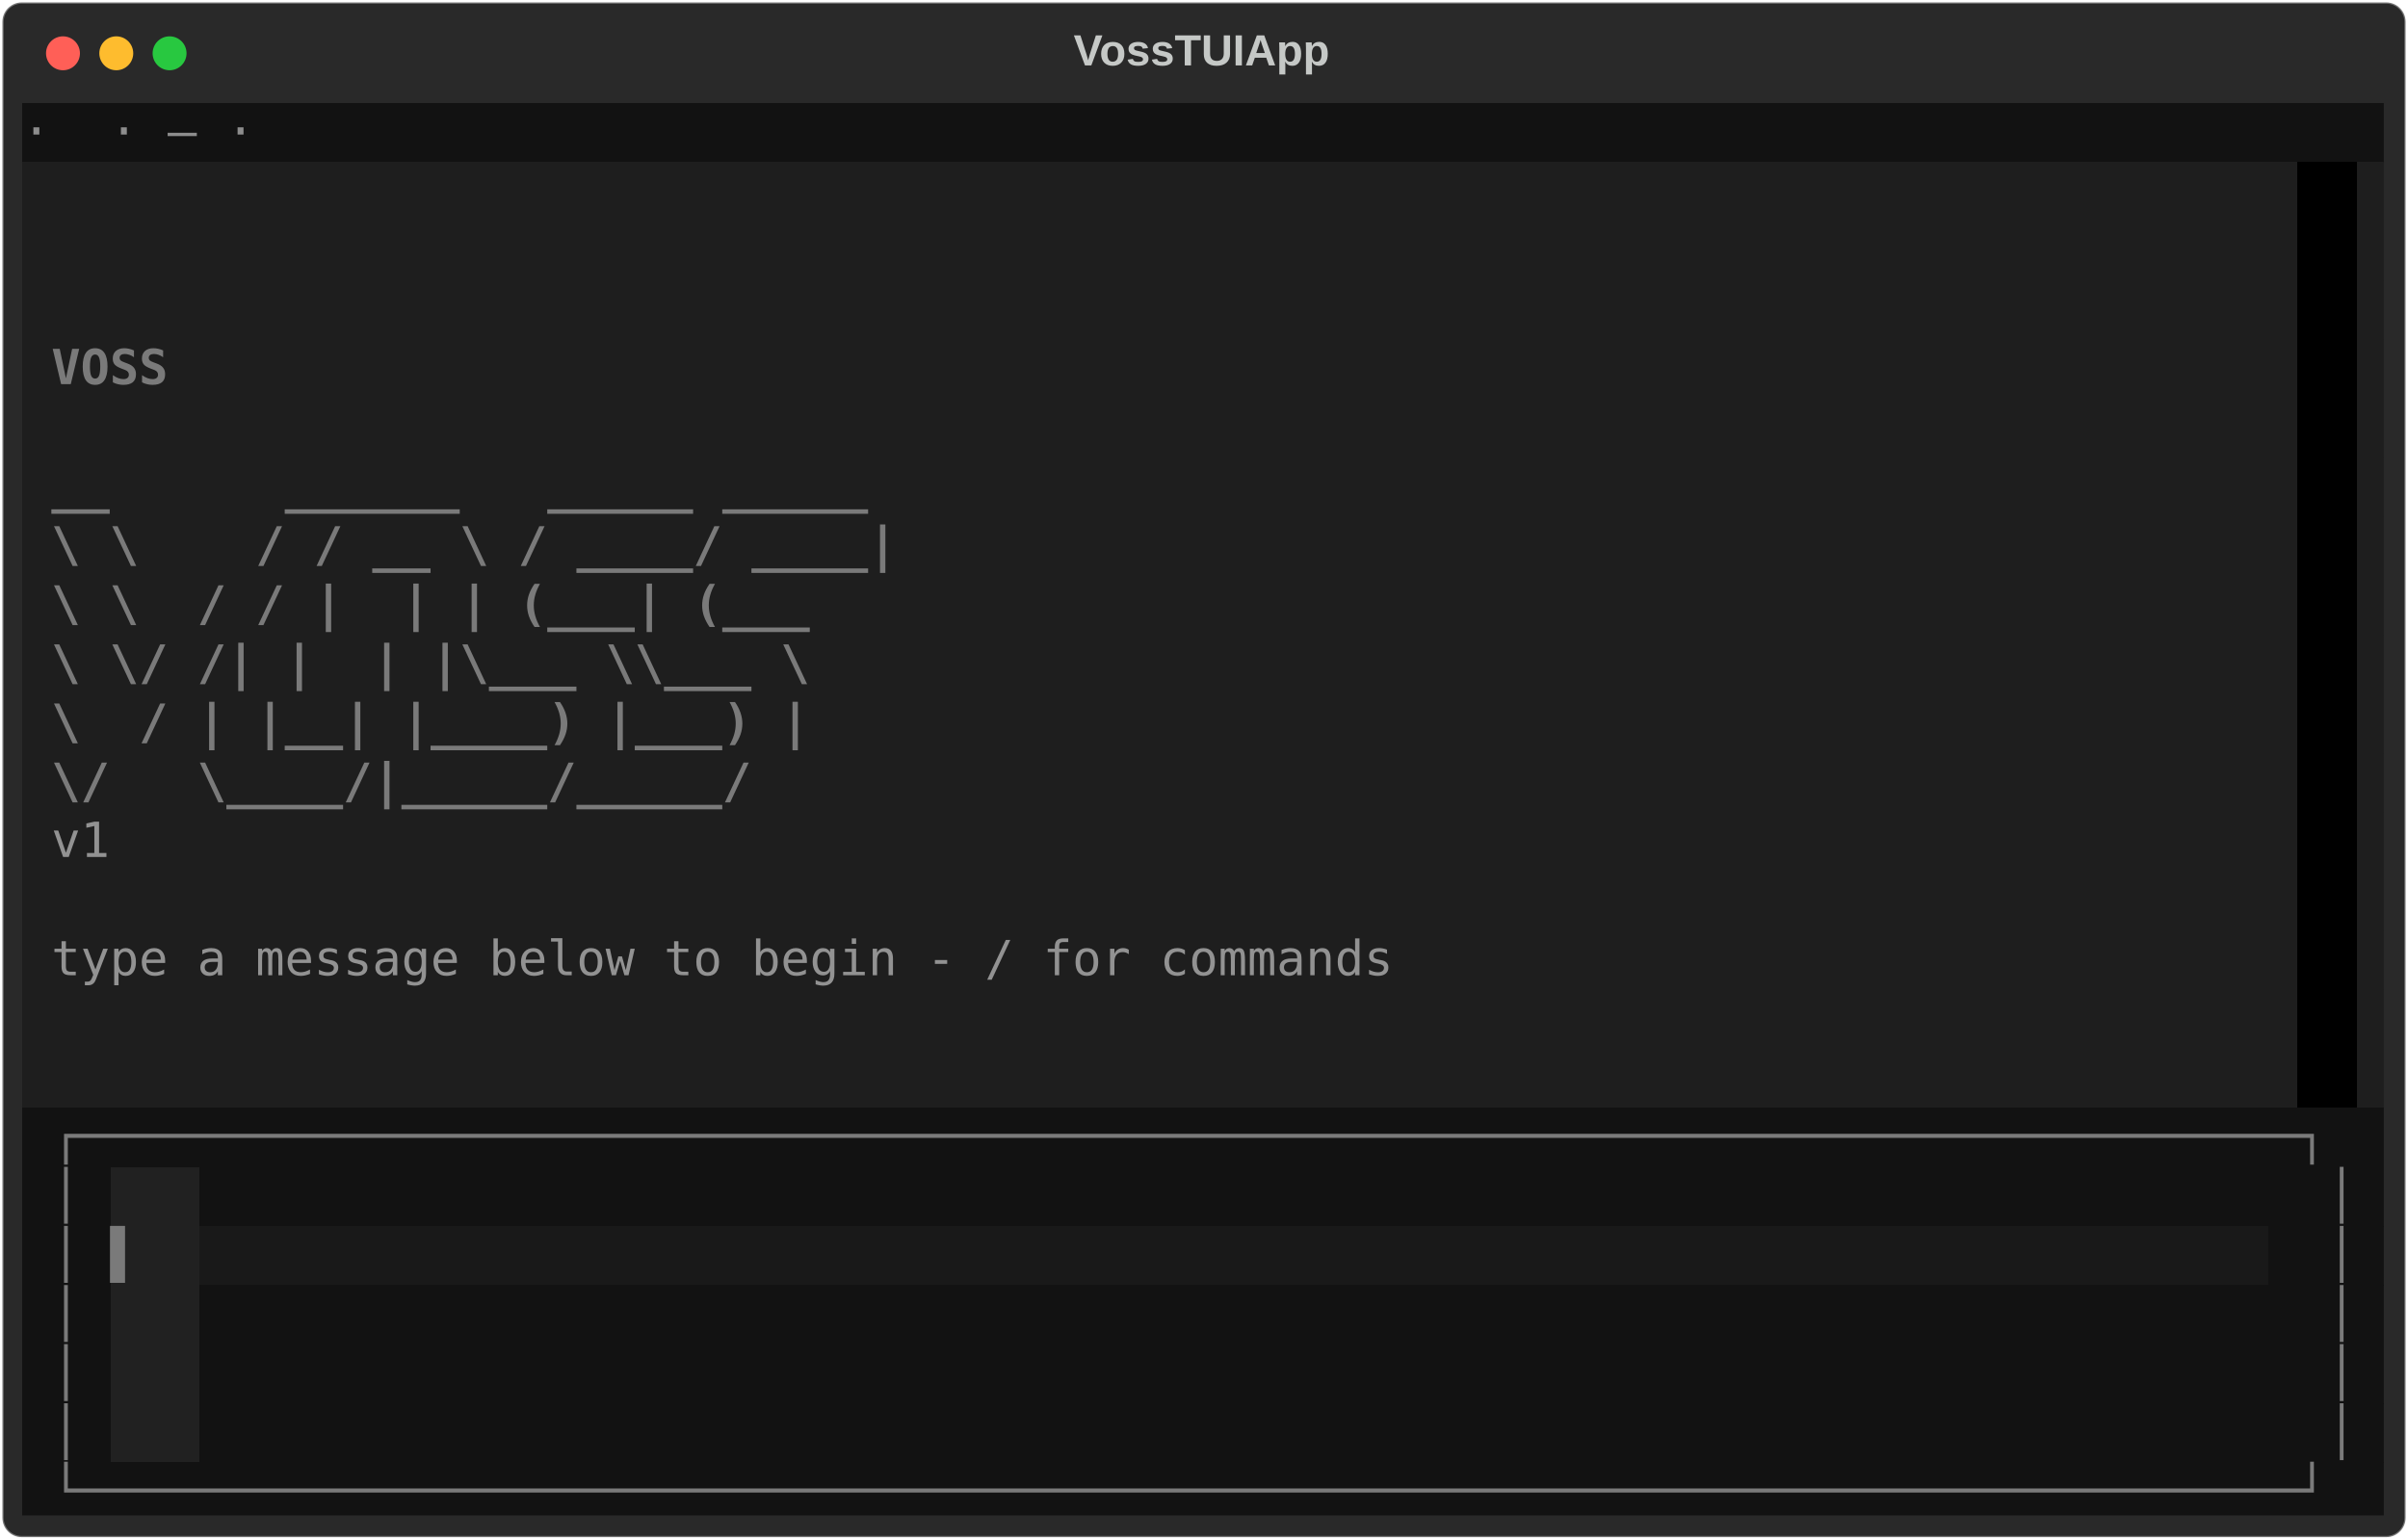
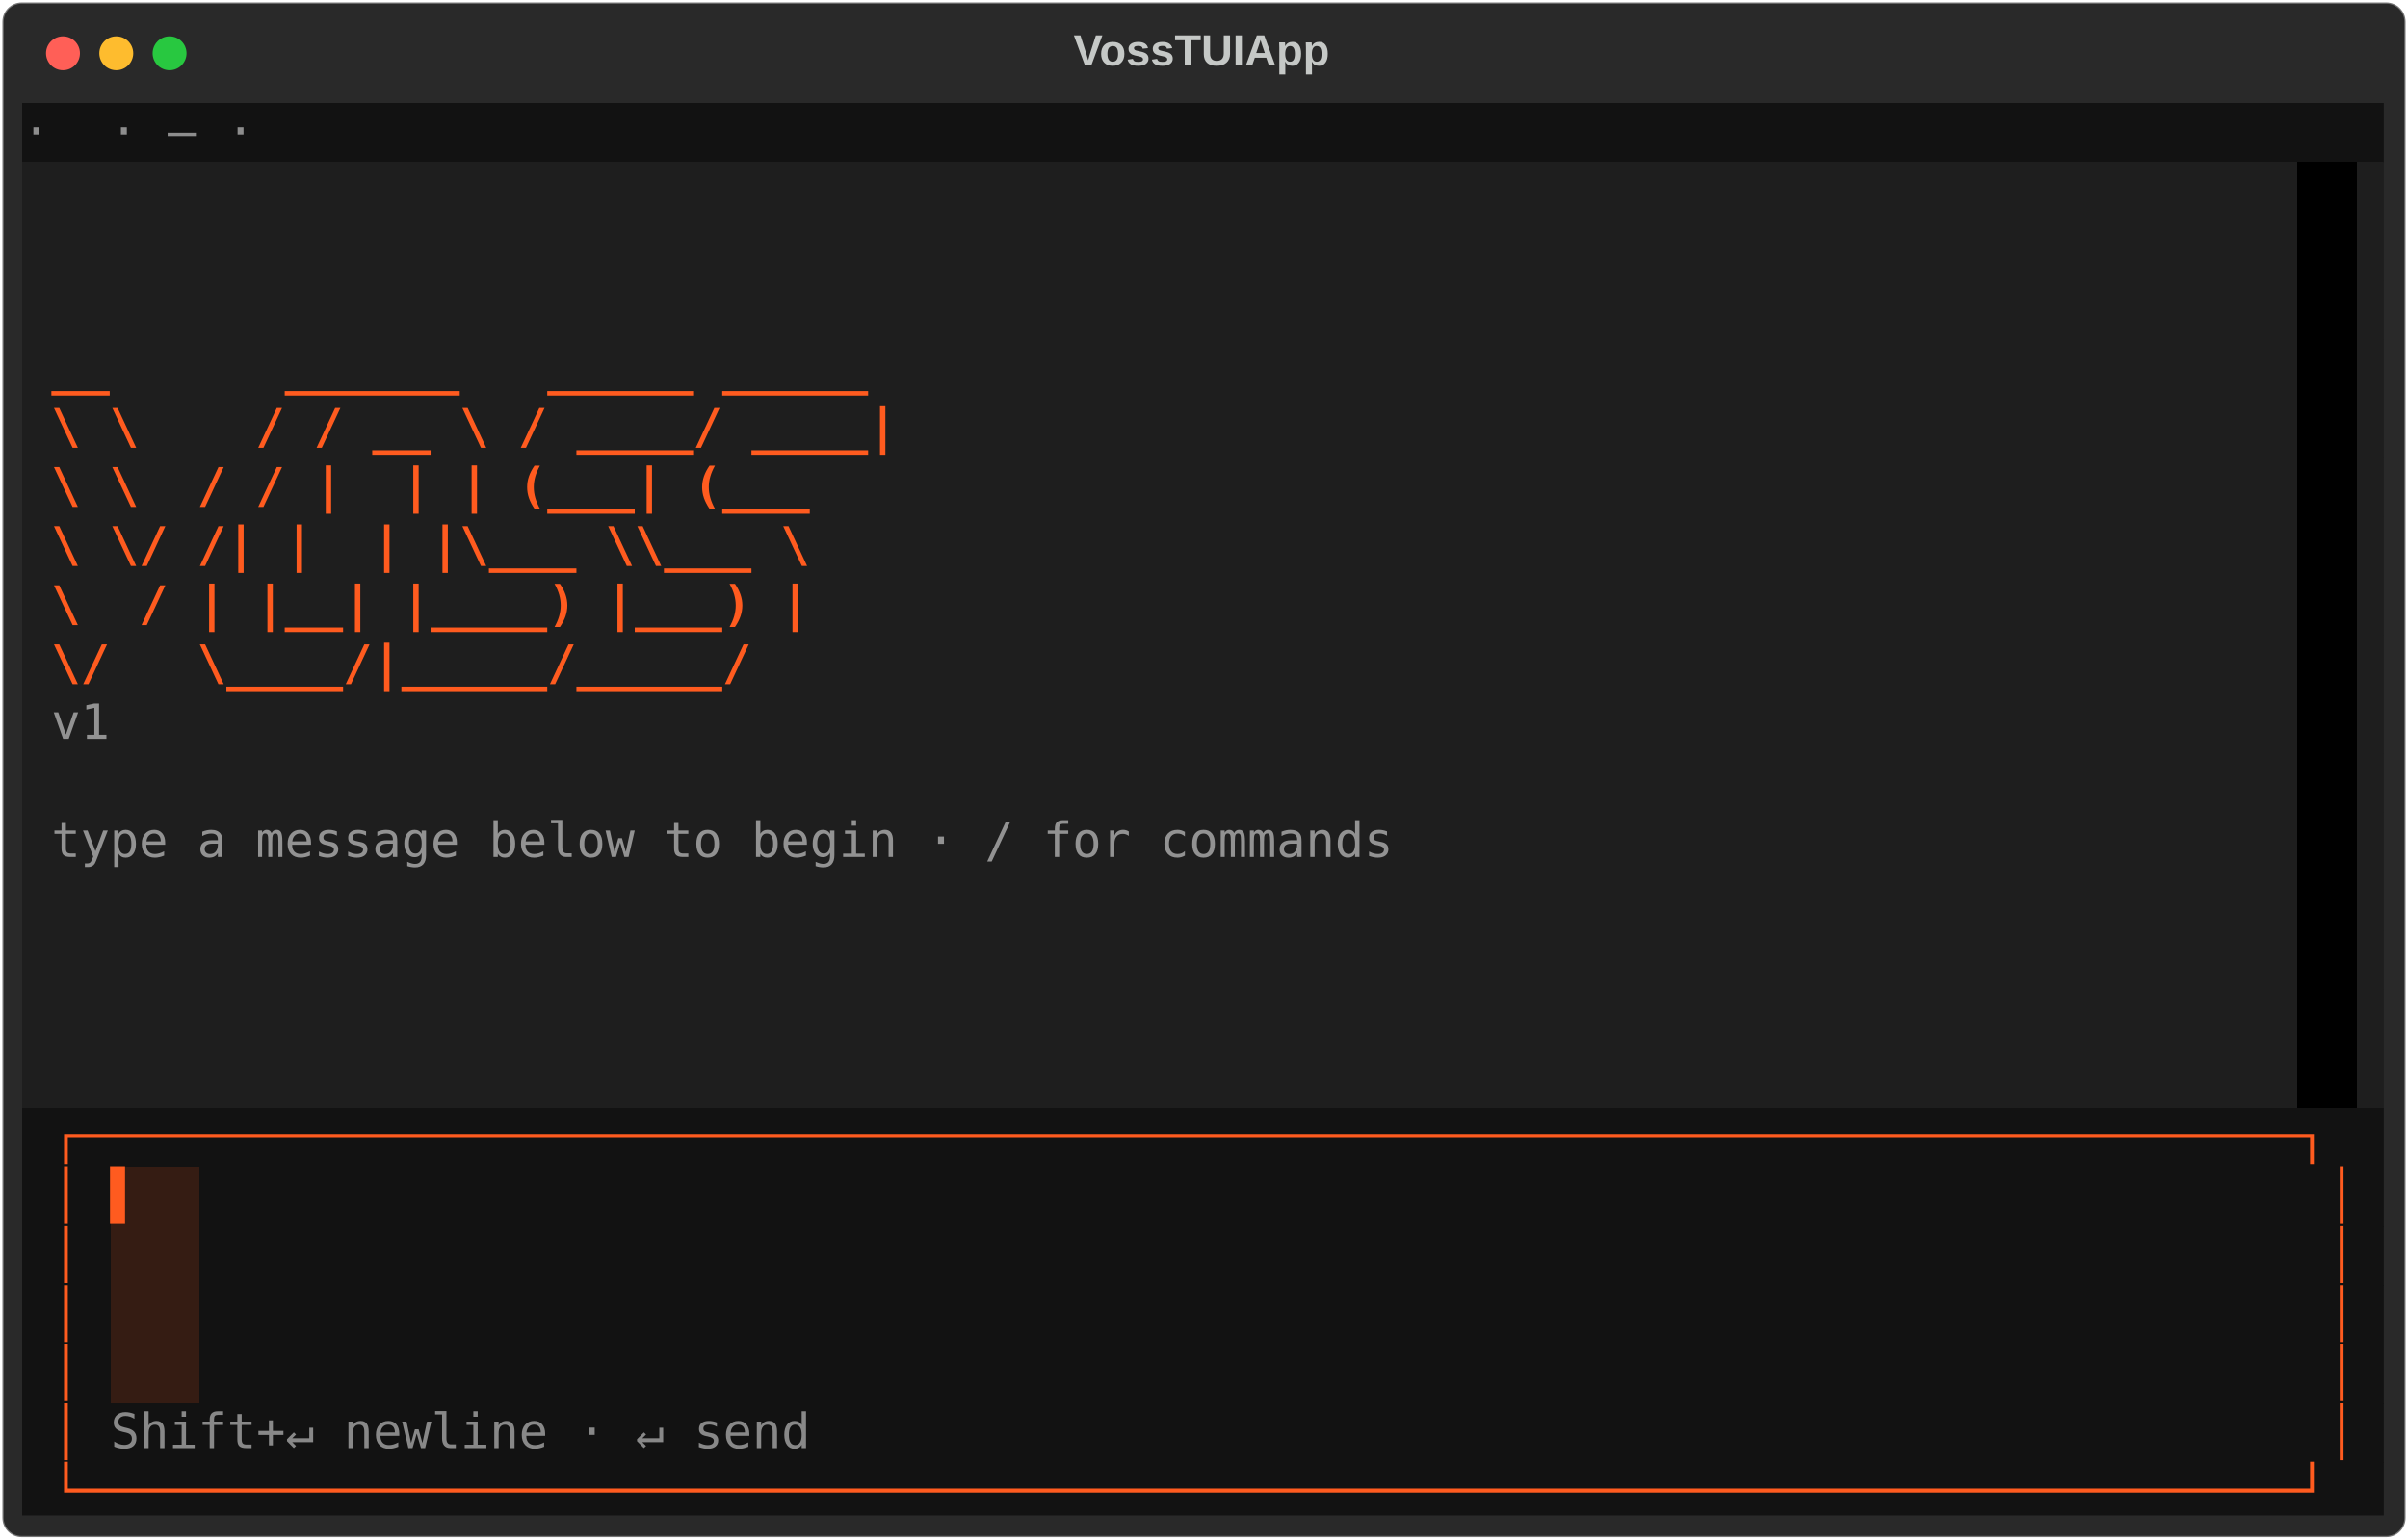
<svg xmlns="http://www.w3.org/2000/svg" class="rich-terminal" viewBox="0 0 994 635.6">
  <style>

    @font-face {
        font-family: "Fira Code";
        src: local("FiraCode-Regular"),
                url("https://cdnjs.cloudflare.com/ajax/libs/firacode/6.2.0/woff2/FiraCode-Regular.woff2") format("woff2"),
                url("https://cdnjs.cloudflare.com/ajax/libs/firacode/6.2.0/woff/FiraCode-Regular.woff") format("woff");
        font-style: normal;
        font-weight: 400;
    }
    @font-face {
        font-family: "Fira Code";
        src: local("FiraCode-Bold"),
                url("https://cdnjs.cloudflare.com/ajax/libs/firacode/6.2.0/woff2/FiraCode-Bold.woff2") format("woff2"),
                url("https://cdnjs.cloudflare.com/ajax/libs/firacode/6.2.0/woff/FiraCode-Bold.woff") format("woff");
        font-style: bold;
        font-weight: 700;
    }

    .terminal-matrix {
        font-family: Fira Code, monospace;
        font-size: 20px;
        line-height: 24.4px;
        font-variant-east-asian: full-width;
    }

    .terminal-title {
        font-size: 18px;
        font-weight: bold;
        font-family: arial;
    }

    .terminal-r1 { fill: #8d8d8d }
.terminal-r2 { fill: #c5c8c6 }
.terminal-r3 { fill: #e0e0e0 }
- .terminal-r4 { fill: #7a7a7a;font-weight: bold }
+ .terminal-r4 { fill: #ff5b1f;font-weight: bold }
.terminal-r5 { fill: #929292 }
- .terminal-r6 { fill: #7a7a7a }
+ .terminal-r6 { fill: #ff5b1f }
+ .terminal-r7 { fill: #888888 }
    </style>
  <defs>
    <clipPath id="terminal-clip-terminal">
      <rect x="0" y="0" width="975.0" height="584.6" />
    </clipPath>
    <clipPath id="terminal-line-0">
      <rect x="0" y="1.5" width="976" height="24.65" />
    </clipPath>
    <clipPath id="terminal-line-1">
      <rect x="0" y="25.9" width="976" height="24.65" />
    </clipPath>
    <clipPath id="terminal-line-2">
      <rect x="0" y="50.3" width="976" height="24.65" />
    </clipPath>
    <clipPath id="terminal-line-3">
      <rect x="0" y="74.7" width="976" height="24.65" />
    </clipPath>
    <clipPath id="terminal-line-4">
      <rect x="0" y="99.1" width="976" height="24.65" />
    </clipPath>
    <clipPath id="terminal-line-5">
      <rect x="0" y="123.5" width="976" height="24.65" />
    </clipPath>
    <clipPath id="terminal-line-6">
      <rect x="0" y="147.9" width="976" height="24.65" />
    </clipPath>
    <clipPath id="terminal-line-7">
      <rect x="0" y="172.3" width="976" height="24.65" />
    </clipPath>
    <clipPath id="terminal-line-8">
      <rect x="0" y="196.7" width="976" height="24.65" />
    </clipPath>
    <clipPath id="terminal-line-9">
      <rect x="0" y="221.1" width="976" height="24.65" />
    </clipPath>
    <clipPath id="terminal-line-10">
      <rect x="0" y="245.5" width="976" height="24.65" />
    </clipPath>
    <clipPath id="terminal-line-11">
      <rect x="0" y="269.9" width="976" height="24.65" />
    </clipPath>
    <clipPath id="terminal-line-12">
      <rect x="0" y="294.3" width="976" height="24.65" />
    </clipPath>
    <clipPath id="terminal-line-13">
      <rect x="0" y="318.7" width="976" height="24.65" />
    </clipPath>
    <clipPath id="terminal-line-14">
      <rect x="0" y="343.1" width="976" height="24.65" />
    </clipPath>
    <clipPath id="terminal-line-15">
      <rect x="0" y="367.5" width="976" height="24.65" />
    </clipPath>
    <clipPath id="terminal-line-16">
      <rect x="0" y="391.9" width="976" height="24.65" />
    </clipPath>
    <clipPath id="terminal-line-17">
      <rect x="0" y="416.3" width="976" height="24.65" />
    </clipPath>
    <clipPath id="terminal-line-18">
      <rect x="0" y="440.7" width="976" height="24.65" />
    </clipPath>
    <clipPath id="terminal-line-19">
      <rect x="0" y="465.1" width="976" height="24.65" />
    </clipPath>
    <clipPath id="terminal-line-20">
      <rect x="0" y="489.5" width="976" height="24.65" />
    </clipPath>
    <clipPath id="terminal-line-21">
      <rect x="0" y="513.9" width="976" height="24.65" />
    </clipPath>
    <clipPath id="terminal-line-22">
      <rect x="0" y="538.3" width="976" height="24.65" />
    </clipPath>
  </defs>
  <rect fill="#292929" stroke="rgba(255,255,255,0.35)" stroke-width="1" x="1" y="1" width="992" height="633.6" rx="8" />
  <text class="terminal-title" fill="#c5c8c6" text-anchor="middle" x="496" y="27">VossTUIApp</text>
  <g transform="translate(26,22)">
    <circle cx="0" cy="0" r="7" fill="#ff5f57" />
    <circle cx="22" cy="0" r="7" fill="#febc2e" />
    <circle cx="44" cy="0" r="7" fill="#28c840" />
  </g>
  <g transform="translate(9, 41)" clip-path="url(#terminal-clip-terminal)">
    <rect fill="#121212" x="0" y="1.5" width="122" height="24.65" shape-rendering="crispEdges" />
    <rect fill="#121212" x="122" y="1.5" width="854" height="24.65" shape-rendering="crispEdges" />
    <rect fill="#1e1e1e" x="0" y="25.9" width="12.2" height="24.65" shape-rendering="crispEdges" />
    <rect fill="#1e1e1e" x="12.2" y="25.9" width="927.2" height="24.65" shape-rendering="crispEdges" />
    <rect fill="#000000" x="939.4" y="25.9" width="24.4" height="24.65" shape-rendering="crispEdges" />
    <rect fill="#1e1e1e" x="963.8" y="25.9" width="12.2" height="24.65" shape-rendering="crispEdges" />
    <rect fill="#1e1e1e" x="0" y="50.3" width="12.2" height="24.65" shape-rendering="crispEdges" />
    <rect fill="#1e1e1e" x="12.2" y="50.3" width="927.2" height="24.65" shape-rendering="crispEdges" />
    <rect fill="#000000" x="939.4" y="50.3" width="24.4" height="24.65" shape-rendering="crispEdges" />
    <rect fill="#1e1e1e" x="963.8" y="50.3" width="12.2" height="24.65" shape-rendering="crispEdges" />
    <rect fill="#1e1e1e" x="0" y="74.7" width="12.2" height="24.65" shape-rendering="crispEdges" />
    <rect fill="#1e1e1e" x="12.2" y="74.7" width="927.2" height="24.65" shape-rendering="crispEdges" />
    <rect fill="#000000" x="939.4" y="74.7" width="24.4" height="24.65" shape-rendering="crispEdges" />
    <rect fill="#1e1e1e" x="963.8" y="74.7" width="12.2" height="24.65" shape-rendering="crispEdges" />
    <rect fill="#1e1e1e" x="0" y="99.1" width="12.2" height="24.65" shape-rendering="crispEdges" />
-     <rect fill="#1e1e1e" x="12.2" y="99.1" width="512.4" height="24.65" shape-rendering="crispEdges" />
-     <rect fill="#1e1e1e" x="524.6" y="99.1" width="414.8" height="24.65" shape-rendering="crispEdges" />
+     <rect fill="#1e1e1e" x="12.2" y="99.1" width="658.8" height="24.65" shape-rendering="crispEdges" />
+     <rect fill="#1e1e1e" x="671" y="99.1" width="268.4" height="24.65" shape-rendering="crispEdges" />
    <rect fill="#000000" x="939.4" y="99.1" width="24.4" height="24.65" shape-rendering="crispEdges" />
    <rect fill="#1e1e1e" x="963.8" y="99.1" width="12.2" height="24.65" shape-rendering="crispEdges" />
    <rect fill="#1e1e1e" x="0" y="123.5" width="12.2" height="24.65" shape-rendering="crispEdges" />
-     <rect fill="#1e1e1e" x="12.2" y="123.5" width="927.2" height="24.65" shape-rendering="crispEdges" />
+     <rect fill="#1e1e1e" x="12.2" y="123.5" width="658.8" height="24.65" shape-rendering="crispEdges" />
+     <rect fill="#1e1e1e" x="671" y="123.5" width="268.4" height="24.65" shape-rendering="crispEdges" />
    <rect fill="#000000" x="939.4" y="123.5" width="24.4" height="24.65" shape-rendering="crispEdges" />
    <rect fill="#1e1e1e" x="963.8" y="123.5" width="12.2" height="24.65" shape-rendering="crispEdges" />
    <rect fill="#1e1e1e" x="0" y="147.9" width="12.2" height="24.65" shape-rendering="crispEdges" />
-     <rect fill="#1e1e1e" x="12.2" y="147.9" width="658.8" height="24.65" shape-rendering="crispEdges" />
-     <rect fill="#1e1e1e" x="671" y="147.9" width="268.4" height="24.65" shape-rendering="crispEdges" />
+     <rect fill="#1e1e1e" x="12.2" y="147.9" width="646.6" height="24.65" shape-rendering="crispEdges" />
+     <rect fill="#1e1e1e" x="658.8" y="147.9" width="280.6" height="24.65" shape-rendering="crispEdges" />
    <rect fill="#000000" x="939.4" y="147.9" width="24.4" height="24.65" shape-rendering="crispEdges" />
    <rect fill="#1e1e1e" x="963.8" y="147.9" width="12.2" height="24.65" shape-rendering="crispEdges" />
    <rect fill="#1e1e1e" x="0" y="172.3" width="12.2" height="24.65" shape-rendering="crispEdges" />
    <rect fill="#1e1e1e" x="12.2" y="172.3" width="658.8" height="24.65" shape-rendering="crispEdges" />
    <rect fill="#1e1e1e" x="671" y="172.3" width="268.4" height="24.65" shape-rendering="crispEdges" />
    <rect fill="#000000" x="939.4" y="172.3" width="24.4" height="24.65" shape-rendering="crispEdges" />
    <rect fill="#1e1e1e" x="963.8" y="172.3" width="12.2" height="24.65" shape-rendering="crispEdges" />
    <rect fill="#1e1e1e" x="0" y="196.7" width="12.2" height="24.65" shape-rendering="crispEdges" />
-     <rect fill="#1e1e1e" x="12.2" y="196.7" width="646.6" height="24.65" shape-rendering="crispEdges" />
-     <rect fill="#1e1e1e" x="658.8" y="196.7" width="280.6" height="24.65" shape-rendering="crispEdges" />
+     <rect fill="#1e1e1e" x="12.2" y="196.7" width="658.8" height="24.65" shape-rendering="crispEdges" />
+     <rect fill="#1e1e1e" x="671" y="196.7" width="268.4" height="24.65" shape-rendering="crispEdges" />
    <rect fill="#000000" x="939.4" y="196.7" width="24.4" height="24.65" shape-rendering="crispEdges" />
    <rect fill="#1e1e1e" x="963.8" y="196.7" width="12.2" height="24.65" shape-rendering="crispEdges" />
    <rect fill="#1e1e1e" x="0" y="221.1" width="12.2" height="24.65" shape-rendering="crispEdges" />
    <rect fill="#1e1e1e" x="12.2" y="221.1" width="658.8" height="24.65" shape-rendering="crispEdges" />
    <rect fill="#1e1e1e" x="671" y="221.1" width="268.4" height="24.65" shape-rendering="crispEdges" />
    <rect fill="#000000" x="939.4" y="221.1" width="24.4" height="24.65" shape-rendering="crispEdges" />
    <rect fill="#1e1e1e" x="963.8" y="221.1" width="12.2" height="24.65" shape-rendering="crispEdges" />
    <rect fill="#1e1e1e" x="0" y="245.5" width="12.2" height="24.65" shape-rendering="crispEdges" />
-     <rect fill="#1e1e1e" x="12.2" y="245.5" width="658.8" height="24.65" shape-rendering="crispEdges" />
-     <rect fill="#1e1e1e" x="671" y="245.5" width="268.4" height="24.65" shape-rendering="crispEdges" />
+     <rect fill="#1e1e1e" x="12.2" y="245.5" width="500.2" height="24.65" shape-rendering="crispEdges" />
+     <rect fill="#1e1e1e" x="512.4" y="245.5" width="427" height="24.65" shape-rendering="crispEdges" />
    <rect fill="#000000" x="939.4" y="245.5" width="24.4" height="24.65" shape-rendering="crispEdges" />
    <rect fill="#1e1e1e" x="963.8" y="245.5" width="12.2" height="24.65" shape-rendering="crispEdges" />
    <rect fill="#1e1e1e" x="0" y="269.9" width="12.2" height="24.65" shape-rendering="crispEdges" />
-     <rect fill="#1e1e1e" x="12.2" y="269.9" width="658.8" height="24.65" shape-rendering="crispEdges" />
-     <rect fill="#1e1e1e" x="671" y="269.9" width="268.4" height="24.65" shape-rendering="crispEdges" />
+     <rect fill="#1e1e1e" x="12.2" y="269.9" width="927.2" height="24.65" shape-rendering="crispEdges" />
    <rect fill="#000000" x="939.4" y="269.9" width="24.4" height="24.65" shape-rendering="crispEdges" />
    <rect fill="#1e1e1e" x="963.8" y="269.9" width="12.2" height="24.65" shape-rendering="crispEdges" />
    <rect fill="#1e1e1e" x="0" y="294.3" width="12.2" height="24.65" shape-rendering="crispEdges" />
-     <rect fill="#1e1e1e" x="12.2" y="294.3" width="500.2" height="24.65" shape-rendering="crispEdges" />
-     <rect fill="#1e1e1e" x="512.4" y="294.3" width="427" height="24.65" shape-rendering="crispEdges" />
+     <rect fill="#1e1e1e" x="12.2" y="294.3" width="768.6" height="24.65" shape-rendering="crispEdges" />
+     <rect fill="#1e1e1e" x="780.8" y="294.3" width="158.6" height="24.65" shape-rendering="crispEdges" />
    <rect fill="#000000" x="939.4" y="294.3" width="24.4" height="24.65" shape-rendering="crispEdges" />
    <rect fill="#1e1e1e" x="963.8" y="294.3" width="12.2" height="24.65" shape-rendering="crispEdges" />
    <rect fill="#1e1e1e" x="0" y="318.7" width="12.2" height="24.65" shape-rendering="crispEdges" />
    <rect fill="#1e1e1e" x="12.2" y="318.7" width="927.2" height="24.65" shape-rendering="crispEdges" />
    <rect fill="#000000" x="939.4" y="318.7" width="24.4" height="24.65" shape-rendering="crispEdges" />
    <rect fill="#1e1e1e" x="963.8" y="318.7" width="12.2" height="24.65" shape-rendering="crispEdges" />
    <rect fill="#1e1e1e" x="0" y="343.1" width="12.2" height="24.65" shape-rendering="crispEdges" />
-     <rect fill="#1e1e1e" x="12.2" y="343.1" width="768.6" height="24.65" shape-rendering="crispEdges" />
-     <rect fill="#1e1e1e" x="780.8" y="343.1" width="158.6" height="24.65" shape-rendering="crispEdges" />
+     <rect fill="#1e1e1e" x="12.2" y="343.1" width="927.2" height="24.65" shape-rendering="crispEdges" />
    <rect fill="#000000" x="939.4" y="343.1" width="24.4" height="24.65" shape-rendering="crispEdges" />
    <rect fill="#1e1e1e" x="963.8" y="343.1" width="12.2" height="24.65" shape-rendering="crispEdges" />
    <rect fill="#1e1e1e" x="0" y="367.5" width="12.2" height="24.65" shape-rendering="crispEdges" />
    <rect fill="#1e1e1e" x="12.2" y="367.5" width="927.2" height="24.65" shape-rendering="crispEdges" />
    <rect fill="#000000" x="939.4" y="367.5" width="24.4" height="24.65" shape-rendering="crispEdges" />
    <rect fill="#1e1e1e" x="963.8" y="367.5" width="12.2" height="24.65" shape-rendering="crispEdges" />
    <rect fill="#1e1e1e" x="0" y="391.9" width="12.2" height="24.65" shape-rendering="crispEdges" />
    <rect fill="#1e1e1e" x="12.2" y="391.9" width="927.2" height="24.65" shape-rendering="crispEdges" />
    <rect fill="#000000" x="939.4" y="391.9" width="24.4" height="24.65" shape-rendering="crispEdges" />
    <rect fill="#1e1e1e" x="963.8" y="391.9" width="12.2" height="24.65" shape-rendering="crispEdges" />
    <rect fill="#121212" x="0" y="416.3" width="12.2" height="24.65" shape-rendering="crispEdges" />
    <rect fill="#121212" x="12.2" y="416.3" width="951.6" height="24.65" shape-rendering="crispEdges" />
    <rect fill="#121212" x="963.8" y="416.3" width="12.2" height="24.65" shape-rendering="crispEdges" />
    <rect fill="#121212" x="0" y="440.7" width="12.2" height="24.65" shape-rendering="crispEdges" />
    <rect fill="#121212" x="12.2" y="440.7" width="12.2" height="24.65" shape-rendering="crispEdges" />
    <rect fill="#121212" x="24.4" y="440.7" width="12.2" height="24.65" shape-rendering="crispEdges" />
-     <rect fill="#212121" x="36.6" y="440.7" width="36.6" height="24.65" shape-rendering="crispEdges" />
-     <rect fill="#121212" x="73.2" y="440.7" width="878.4" height="24.65" shape-rendering="crispEdges" />
+     <rect fill="#351c13" x="36.6" y="440.7" width="36.6" height="24.65" shape-rendering="crispEdges" />
+     <rect fill="#121212" x="73.2" y="440.7" width="854" height="24.65" shape-rendering="crispEdges" />
+     <rect fill="#121212" x="927.2" y="440.7" width="24.4" height="24.65" shape-rendering="crispEdges" />
    <rect fill="#121212" x="951.6" y="440.7" width="12.2" height="24.65" shape-rendering="crispEdges" />
    <rect fill="#121212" x="963.8" y="440.7" width="12.2" height="24.65" shape-rendering="crispEdges" />
    <rect fill="#121212" x="0" y="465.1" width="12.2" height="24.65" shape-rendering="crispEdges" />
    <rect fill="#121212" x="12.2" y="465.1" width="12.2" height="24.65" shape-rendering="crispEdges" />
    <rect fill="#121212" x="24.4" y="465.1" width="12.2" height="24.65" shape-rendering="crispEdges" />
-     <rect fill="#212121" x="36.6" y="465.1" width="36.6" height="24.65" shape-rendering="crispEdges" />
-     <rect fill="#121212" x="73.2" y="465.1" width="0" height="24.65" shape-rendering="crispEdges" />
-     <rect fill="#191919" x="73.2" y="465.1" width="854" height="24.65" shape-rendering="crispEdges" />
-     <rect fill="#121212" x="927.2" y="465.1" width="24.4" height="24.65" shape-rendering="crispEdges" />
+     <rect fill="#351c13" x="36.6" y="465.1" width="36.6" height="24.65" shape-rendering="crispEdges" />
+     <rect fill="#121212" x="73.2" y="465.1" width="878.4" height="24.65" shape-rendering="crispEdges" />
    <rect fill="#121212" x="951.6" y="465.1" width="12.2" height="24.65" shape-rendering="crispEdges" />
    <rect fill="#121212" x="963.8" y="465.1" width="12.2" height="24.65" shape-rendering="crispEdges" />
    <rect fill="#121212" x="0" y="489.5" width="12.2" height="24.65" shape-rendering="crispEdges" />
    <rect fill="#121212" x="12.2" y="489.5" width="12.2" height="24.65" shape-rendering="crispEdges" />
    <rect fill="#121212" x="24.4" y="489.5" width="12.2" height="24.65" shape-rendering="crispEdges" />
-     <rect fill="#212121" x="36.6" y="489.5" width="36.6" height="24.65" shape-rendering="crispEdges" />
+     <rect fill="#351c13" x="36.6" y="489.5" width="36.6" height="24.65" shape-rendering="crispEdges" />
    <rect fill="#121212" x="73.2" y="489.5" width="878.4" height="24.65" shape-rendering="crispEdges" />
    <rect fill="#121212" x="951.6" y="489.5" width="12.2" height="24.65" shape-rendering="crispEdges" />
    <rect fill="#121212" x="963.8" y="489.5" width="12.2" height="24.65" shape-rendering="crispEdges" />
    <rect fill="#121212" x="0" y="513.9" width="12.2" height="24.65" shape-rendering="crispEdges" />
    <rect fill="#121212" x="12.2" y="513.9" width="12.2" height="24.65" shape-rendering="crispEdges" />
    <rect fill="#121212" x="24.4" y="513.9" width="12.2" height="24.65" shape-rendering="crispEdges" />
-     <rect fill="#212121" x="36.6" y="513.9" width="36.6" height="24.65" shape-rendering="crispEdges" />
+     <rect fill="#351c13" x="36.6" y="513.9" width="36.6" height="24.65" shape-rendering="crispEdges" />
    <rect fill="#121212" x="73.2" y="513.9" width="878.4" height="24.65" shape-rendering="crispEdges" />
    <rect fill="#121212" x="951.6" y="513.9" width="12.2" height="24.65" shape-rendering="crispEdges" />
    <rect fill="#121212" x="963.8" y="513.9" width="12.2" height="24.65" shape-rendering="crispEdges" />
    <rect fill="#121212" x="0" y="538.3" width="12.2" height="24.65" shape-rendering="crispEdges" />
    <rect fill="#121212" x="12.2" y="538.3" width="12.2" height="24.65" shape-rendering="crispEdges" />
    <rect fill="#121212" x="24.4" y="538.3" width="12.2" height="24.65" shape-rendering="crispEdges" />
-     <rect fill="#212121" x="36.6" y="538.3" width="36.6" height="24.65" shape-rendering="crispEdges" />
-     <rect fill="#121212" x="73.2" y="538.3" width="878.4" height="24.65" shape-rendering="crispEdges" />
+     <rect fill="#121212" x="36.6" y="538.3" width="902.8" height="24.65" shape-rendering="crispEdges" />
+     <rect fill="#121212" x="939.4" y="538.3" width="12.2" height="24.65" shape-rendering="crispEdges" />
    <rect fill="#121212" x="951.6" y="538.3" width="12.2" height="24.65" shape-rendering="crispEdges" />
    <rect fill="#121212" x="963.8" y="538.3" width="12.2" height="24.65" shape-rendering="crispEdges" />
    <rect fill="#121212" x="0" y="562.7" width="12.2" height="24.65" shape-rendering="crispEdges" />
    <rect fill="#121212" x="12.2" y="562.7" width="951.6" height="24.65" shape-rendering="crispEdges" />
    <rect fill="#121212" x="963.8" y="562.7" width="12.2" height="24.65" shape-rendering="crispEdges" />
    <g class="terminal-matrix">
      <text class="terminal-r1" x="0" y="20" textLength="122" clip-path="url(#terminal-line-0)"> ·  · — · </text>
      <text class="terminal-r2" x="976" y="20" textLength="12.2" clip-path="url(#terminal-line-0)">
</text>
      <text class="terminal-r2" x="976" y="44.4" textLength="12.2" clip-path="url(#terminal-line-1)">
</text>
      <text class="terminal-r2" x="976" y="68.8" textLength="12.2" clip-path="url(#terminal-line-2)">
</text>
      <text class="terminal-r2" x="976" y="93.2" textLength="12.2" clip-path="url(#terminal-line-3)">
</text>
-       <text class="terminal-r4" x="12.2" y="117.6" textLength="512.4" clip-path="url(#terminal-line-4)">                                      VOSS</text>
+       <text class="terminal-r4" x="12.2" y="117.6" textLength="658.8" clip-path="url(#terminal-line-4)">                          __      ______   _____ _____</text>
      <text class="terminal-r2" x="976" y="117.6" textLength="12.2" clip-path="url(#terminal-line-4)">
</text>
+       <text class="terminal-r4" x="12.2" y="142" textLength="658.8" clip-path="url(#terminal-line-5)">                         \ \    / / __ \ / ____/ ____|</text>
      <text class="terminal-r2" x="976" y="142" textLength="12.2" clip-path="url(#terminal-line-5)">
</text>
-       <text class="terminal-r4" x="12.2" y="166.4" textLength="658.8" clip-path="url(#terminal-line-6)">                          __      ______   _____ _____</text>
+       <text class="terminal-r4" x="12.2" y="166.4" textLength="646.6" clip-path="url(#terminal-line-6)">                           \ \  / / |  | | (___| (___</text>
      <text class="terminal-r2" x="976" y="166.4" textLength="12.2" clip-path="url(#terminal-line-6)">
</text>
-       <text class="terminal-r4" x="12.2" y="190.8" textLength="658.8" clip-path="url(#terminal-line-7)">                         \ \    / / __ \ / ____/ ____|</text>
+       <text class="terminal-r4" x="12.2" y="190.8" textLength="658.8" clip-path="url(#terminal-line-7)">                            \ \/ /| |  | |\___ \\___ \</text>
      <text class="terminal-r2" x="976" y="190.8" textLength="12.2" clip-path="url(#terminal-line-7)">
</text>
-       <text class="terminal-r4" x="12.2" y="215.2" textLength="646.6" clip-path="url(#terminal-line-8)">                           \ \  / / |  | | (___| (___</text>
+       <text class="terminal-r4" x="12.2" y="215.2" textLength="658.8" clip-path="url(#terminal-line-8)">                            \  / | |__| |____) |___) |</text>
      <text class="terminal-r2" x="976" y="215.2" textLength="12.2" clip-path="url(#terminal-line-8)">
</text>
-       <text class="terminal-r4" x="12.2" y="239.6" textLength="658.8" clip-path="url(#terminal-line-9)">                            \ \/ /| |  | |\___ \\___ \</text>
+       <text class="terminal-r4" x="12.2" y="239.6" textLength="658.8" clip-path="url(#terminal-line-9)">                              \/   \____/|_____/_____/</text>
      <text class="terminal-r2" x="976" y="239.6" textLength="12.2" clip-path="url(#terminal-line-9)">
</text>
-       <text class="terminal-r4" x="12.2" y="264" textLength="658.8" clip-path="url(#terminal-line-10)">                            \  / | |__| |____) |___) |</text>
+       <text class="terminal-r5" x="12.2" y="264" textLength="500.2" clip-path="url(#terminal-line-10)">                                       v1</text>
      <text class="terminal-r2" x="976" y="264" textLength="12.2" clip-path="url(#terminal-line-10)">
</text>
-       <text class="terminal-r4" x="12.2" y="288.4" textLength="658.8" clip-path="url(#terminal-line-11)">                              \/   \____/|_____/_____/</text>
      <text class="terminal-r2" x="976" y="288.4" textLength="12.2" clip-path="url(#terminal-line-11)">
</text>
-       <text class="terminal-r5" x="12.2" y="312.8" textLength="500.2" clip-path="url(#terminal-line-12)">                                       v1</text>
+       <text class="terminal-r5" x="12.2" y="312.8" textLength="768.6" clip-path="url(#terminal-line-12)">                 type a message below to begin · / for commands</text>
      <text class="terminal-r2" x="976" y="312.8" textLength="12.2" clip-path="url(#terminal-line-12)">
</text>
      <text class="terminal-r2" x="976" y="337.2" textLength="12.2" clip-path="url(#terminal-line-13)">
</text>
-       <text class="terminal-r5" x="12.2" y="361.6" textLength="768.6" clip-path="url(#terminal-line-14)">                 type a message below to begin - / for commands</text>
      <text class="terminal-r2" x="976" y="361.6" textLength="12.2" clip-path="url(#terminal-line-14)">
</text>
      <text class="terminal-r2" x="976" y="386" textLength="12.2" clip-path="url(#terminal-line-15)">
</text>
      <text class="terminal-r2" x="976" y="410.4" textLength="12.2" clip-path="url(#terminal-line-16)">
</text>
      <text class="terminal-r6" x="12.2" y="434.8" textLength="951.6" clip-path="url(#terminal-line-17)">┌────────────────────────────────────────────────────────────────────────────┐</text>
      <text class="terminal-r2" x="976" y="434.8" textLength="12.2" clip-path="url(#terminal-line-17)">
</text>
      <text class="terminal-r6" x="12.2" y="459.2" textLength="12.2" clip-path="url(#terminal-line-18)">│</text>
+       <text class="terminal-r4" x="36.6" y="459.2" textLength="36.6" clip-path="url(#terminal-line-18)">▌  </text>
      <text class="terminal-r6" x="951.6" y="459.2" textLength="12.2" clip-path="url(#terminal-line-18)">│</text>
      <text class="terminal-r2" x="976" y="459.2" textLength="12.2" clip-path="url(#terminal-line-18)">
</text>
      <text class="terminal-r6" x="12.2" y="483.6" textLength="12.2" clip-path="url(#terminal-line-19)">│</text>
-       <text class="terminal-r4" x="36.6" y="483.6" textLength="36.6" clip-path="url(#terminal-line-19)">▌  </text>
      <text class="terminal-r6" x="951.6" y="483.6" textLength="12.2" clip-path="url(#terminal-line-19)">│</text>
      <text class="terminal-r2" x="976" y="483.6" textLength="12.2" clip-path="url(#terminal-line-19)">
</text>
      <text class="terminal-r6" x="12.2" y="508" textLength="12.2" clip-path="url(#terminal-line-20)">│</text>
      <text class="terminal-r6" x="951.6" y="508" textLength="12.2" clip-path="url(#terminal-line-20)">│</text>
      <text class="terminal-r2" x="976" y="508" textLength="12.2" clip-path="url(#terminal-line-20)">
</text>
      <text class="terminal-r6" x="12.2" y="532.4" textLength="12.2" clip-path="url(#terminal-line-21)">│</text>
      <text class="terminal-r6" x="951.6" y="532.4" textLength="12.2" clip-path="url(#terminal-line-21)">│</text>
      <text class="terminal-r2" x="976" y="532.4" textLength="12.2" clip-path="url(#terminal-line-21)">
</text>
      <text class="terminal-r6" x="12.2" y="556.8" textLength="12.2" clip-path="url(#terminal-line-22)">│</text>
+       <text class="terminal-r7" x="36.6" y="556.8" textLength="902.8" clip-path="url(#terminal-line-22)">                                                  Shift+↵ newline · ↵ send</text>
      <text class="terminal-r6" x="951.6" y="556.8" textLength="12.2" clip-path="url(#terminal-line-22)">│</text>
      <text class="terminal-r2" x="976" y="556.8" textLength="12.2" clip-path="url(#terminal-line-22)">
</text>
      <text class="terminal-r6" x="12.2" y="581.2" textLength="951.6" clip-path="url(#terminal-line-23)">└────────────────────────────────────────────────────────────────────────────┘</text>
    </g>
  </g>
</svg>
